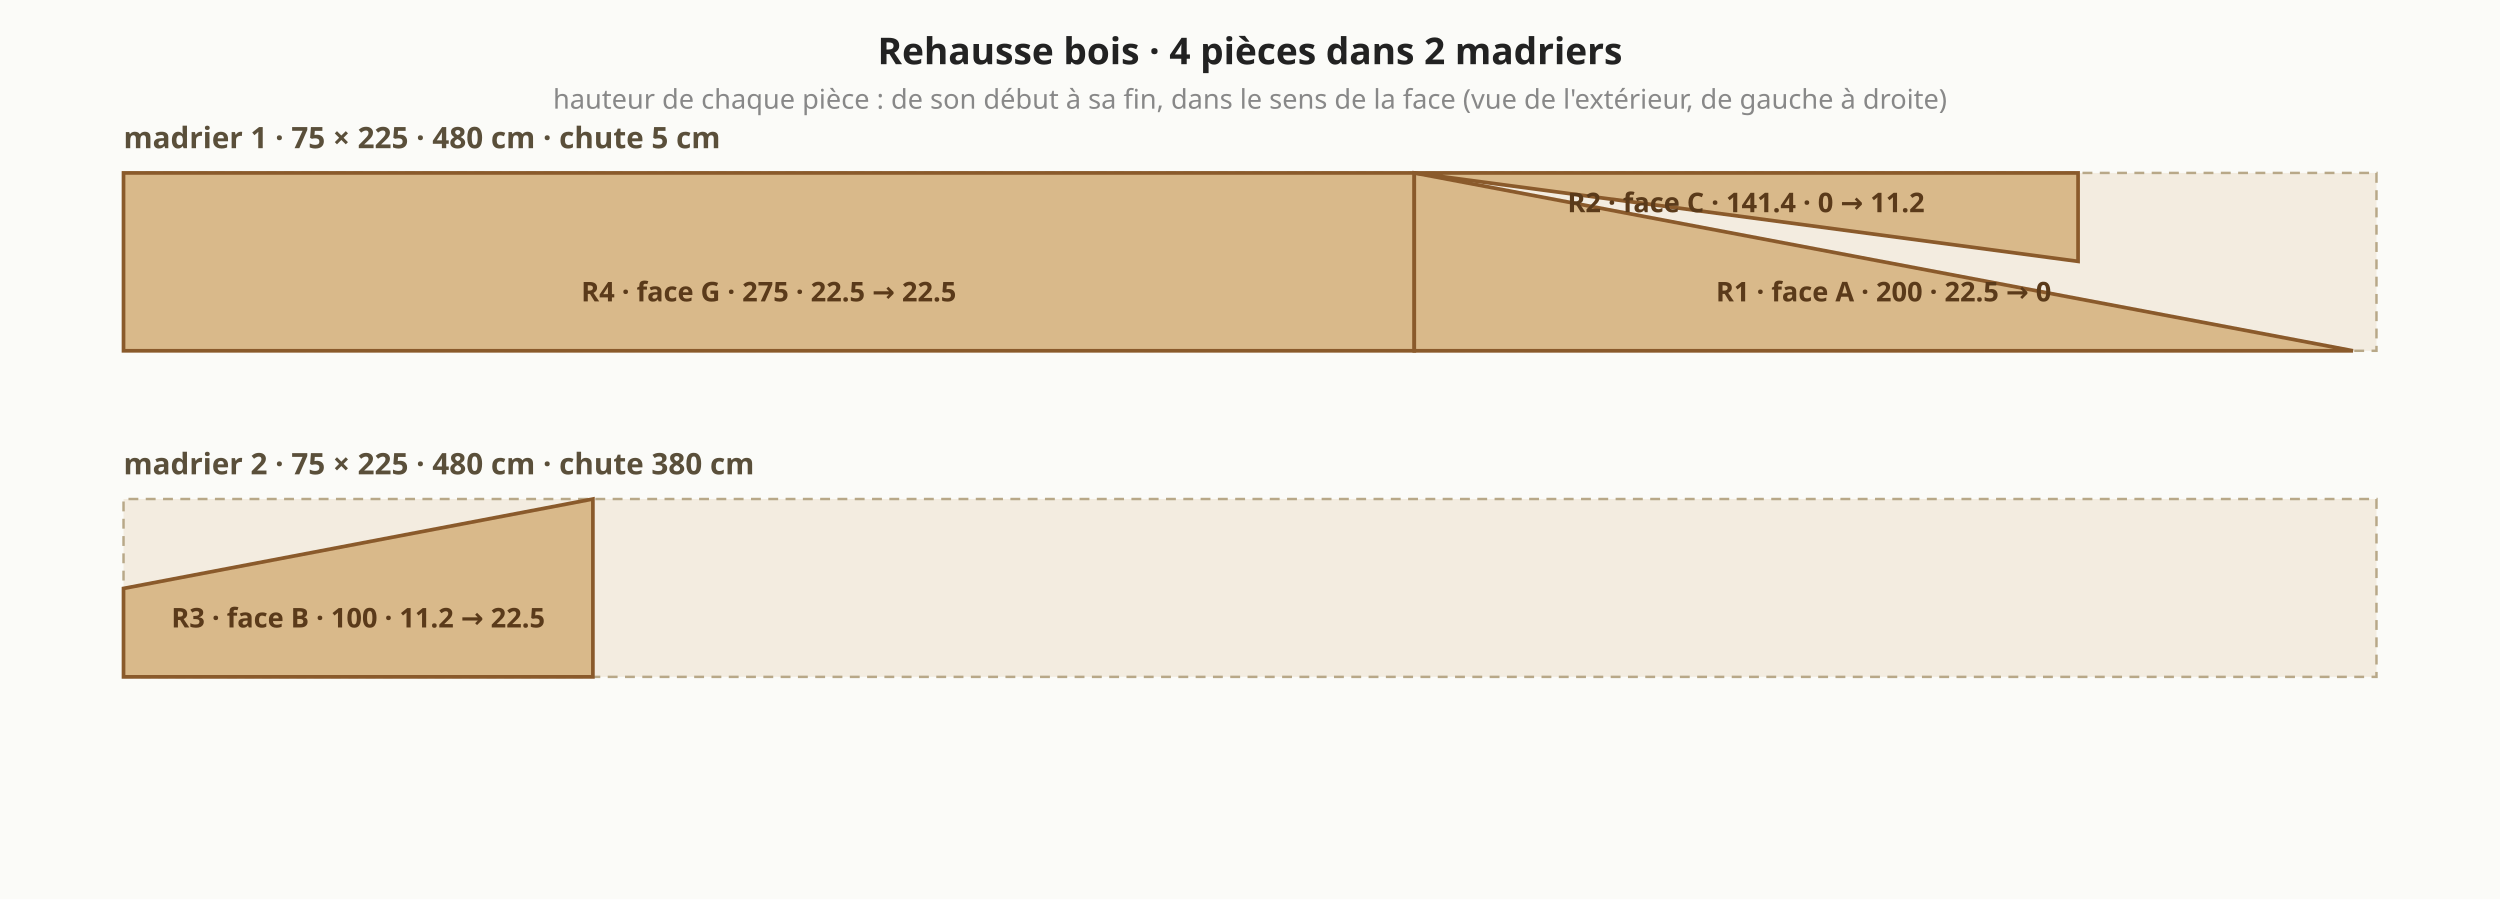
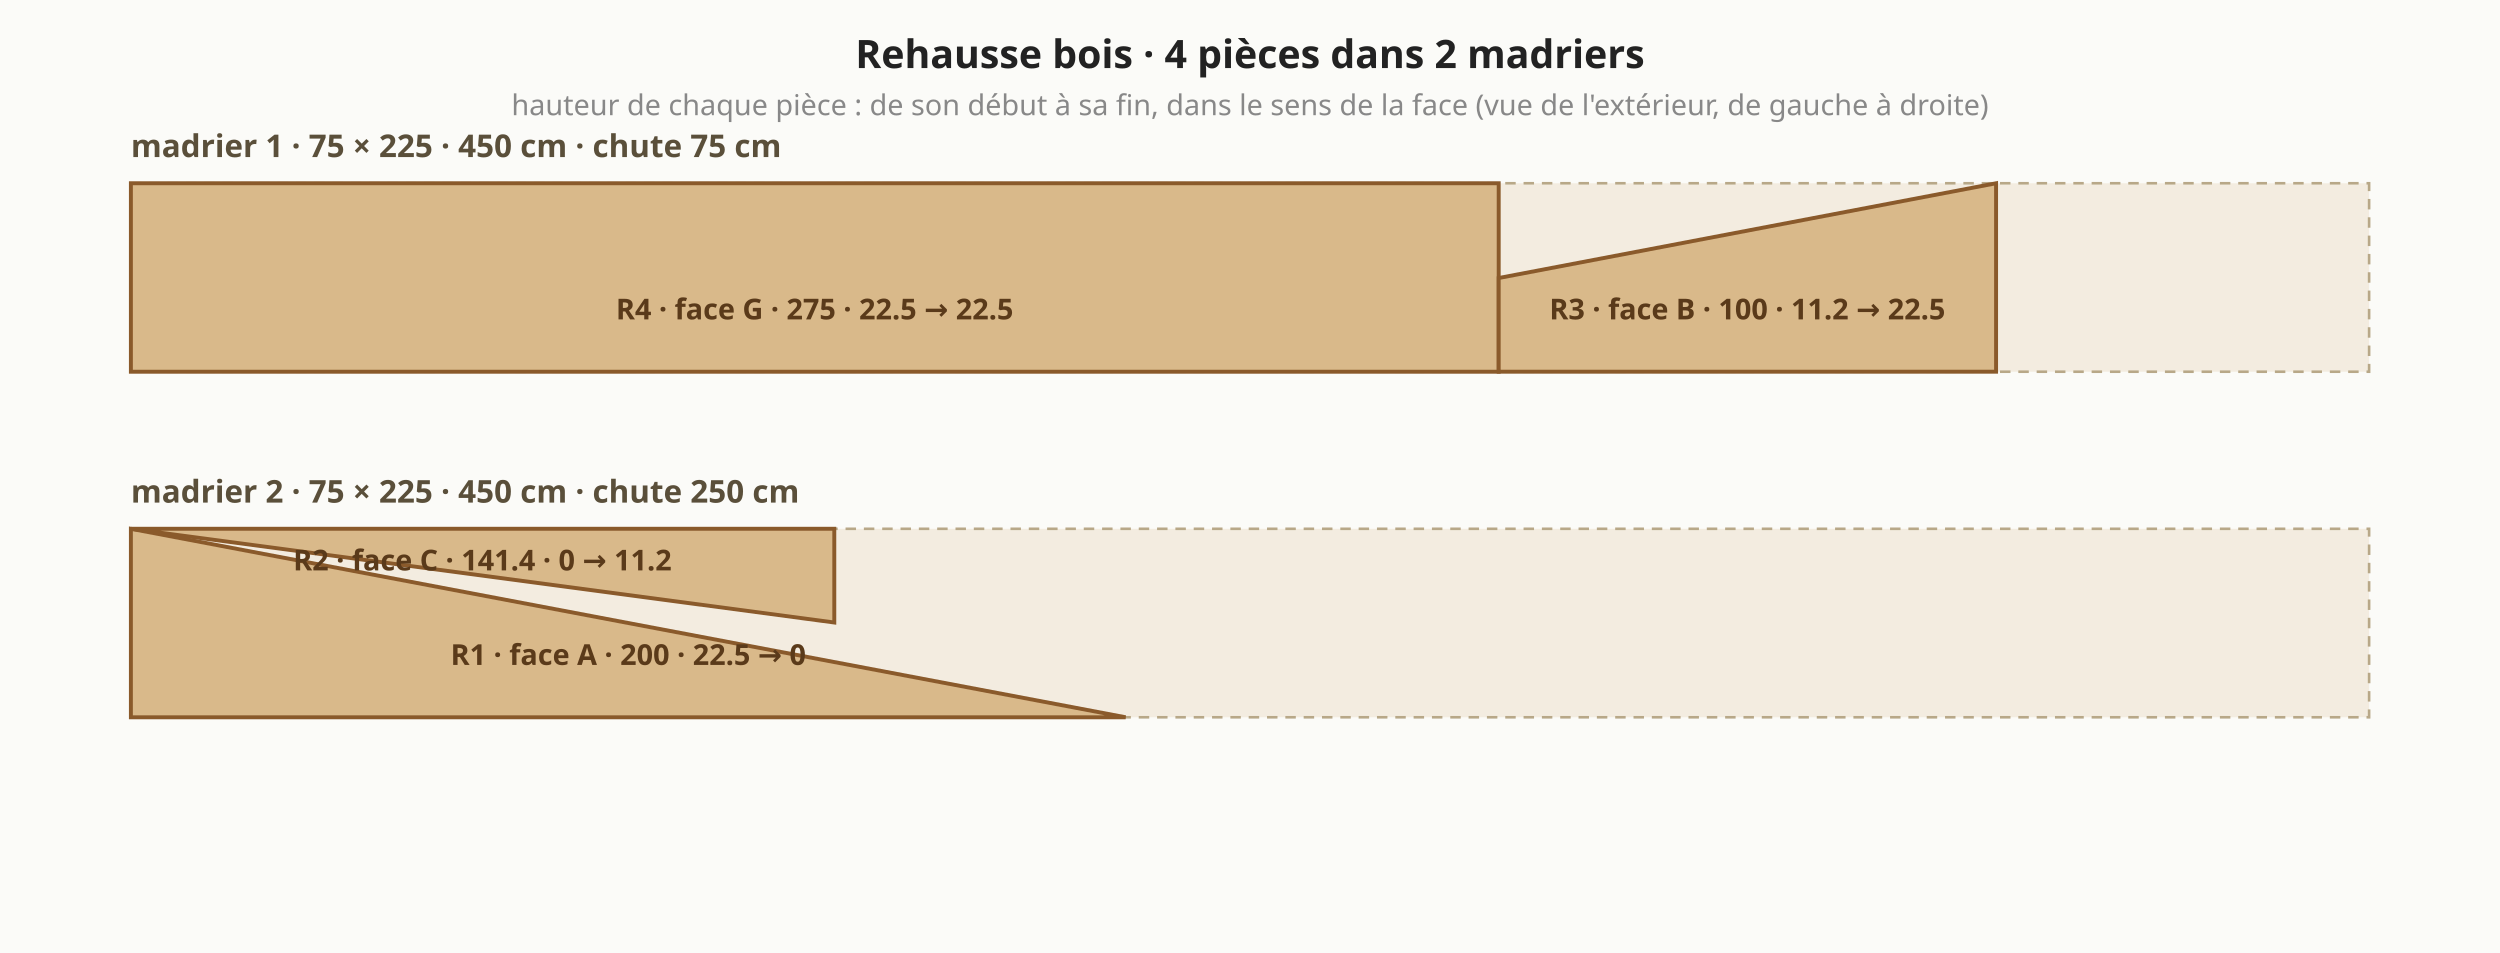
- <svg xmlns="http://www.w3.org/2000/svg" viewBox="0 0 1012 364" font-family="system-ui,sans-serif" font-size="13">
-   <rect width="1012" height="364" fill="#fbfbf8" />
-   <text x="50.0" y="60.0" text-anchor="start" fill="#5a4f3a" font-size="12" font-weight="bold">madrier 1 · 75 × 225 · 480 cm · chute 5 cm</text>
-   <polygon points="50.0,142.0 962.0,142.0 962.0,70.0 50.0,70.0" fill="#f3ece0" stroke="#b8a888" stroke-width="1" stroke-dasharray="4 3" />
+ <svg xmlns="http://www.w3.org/2000/svg" viewBox="0 0 955 364" font-family="system-ui,sans-serif" font-size="13">
+   <rect width="955" height="364" fill="#fbfbf8" />
+   <text x="50.0" y="60.0" text-anchor="start" fill="#5a4f3a" font-size="12" font-weight="bold">madrier 1 · 75 × 225 · 450 cm · chute 75 cm</text>
+   <polygon points="50.0,142.0 905.0,142.0 905.0,70.0 50.0,70.0" fill="#f3ece0" stroke="#b8a888" stroke-width="1" stroke-dasharray="4 3" />
  <polygon points="50.0,142.0 572.5,142.0 572.5,70.0 50.0,70.0" fill="#d9b98a" stroke="#8a5a2b" stroke-width="1.5" />
  <text x="311.2" y="122.0" text-anchor="middle" fill="#5a3a1a" font-size="11" font-weight="bold">R4 · face G · 275 · 22.5 → 22.5</text>
-   <polygon points="572.5,142.0 952.5,142.0 952.5,142.0 572.5,70.0" fill="#d9b98a" stroke="#8a5a2b" stroke-width="1.5" />
-   <text x="762.5" y="122.0" text-anchor="middle" fill="#5a3a1a" font-size="11" font-weight="bold">R1 · face A · 200 · 22.5 → 0</text>
-   <polygon points="572.5,70.0 841.2,70.0 841.2,105.8 572.5,70.0" fill="#d9b98a" stroke="#8a5a2b" stroke-width="1.5" />
-   <text x="706.8" y="85.9" text-anchor="middle" fill="#5a3a1a" font-size="11" font-weight="bold">R2 · face C · 141.4 · 0 → 11.2</text>
-   <text x="50.0" y="192.0" text-anchor="start" fill="#5a4f3a" font-size="12" font-weight="bold">madrier 2 · 75 × 225 · 480 cm · chute 380 cm</text>
-   <polygon points="50.0,274.0 962.0,274.0 962.0,202.0 50.0,202.0" fill="#f3ece0" stroke="#b8a888" stroke-width="1" stroke-dasharray="4 3" />
-   <polygon points="50.0,274.0 240.0,274.0 240.0,202.0 50.0,238.2" fill="#d9b98a" stroke="#8a5a2b" stroke-width="1.5" />
-   <text x="145.0" y="254.0" text-anchor="middle" fill="#5a3a1a" font-size="11" font-weight="bold">R3 · face B · 100 · 11.2 → 22.5</text>
-   <text x="506.0" y="26.0" text-anchor="middle" fill="#222" font-size="15" font-weight="bold">Rehausse bois · 4 pièces dans 2 madriers</text>
-   <text x="506.0" y="44.0" text-anchor="middle" fill="#888" font-size="11" font-weight="normal">hauteur de chaque pièce : de son début à sa fin, dans le sens de la face (vue de l'extérieur, de gauche à droite)</text>
+   <polygon points="572.5,142.0 762.5,142.0 762.5,70.0 572.5,106.2" fill="#d9b98a" stroke="#8a5a2b" stroke-width="1.5" />
+   <text x="667.5" y="122.0" text-anchor="middle" fill="#5a3a1a" font-size="11" font-weight="bold">R3 · face B · 100 · 11.2 → 22.5</text>
+   <text x="50.0" y="192.0" text-anchor="start" fill="#5a4f3a" font-size="12" font-weight="bold">madrier 2 · 75 × 225 · 450 cm · chute 250 cm</text>
+   <polygon points="50.0,274.0 905.0,274.0 905.0,202.0 50.0,202.0" fill="#f3ece0" stroke="#b8a888" stroke-width="1" stroke-dasharray="4 3" />
+   <polygon points="50.0,274.0 430.0,274.0 430.0,274.0 50.0,202.0" fill="#d9b98a" stroke="#8a5a2b" stroke-width="1.5" />
+   <text x="240.0" y="254.0" text-anchor="middle" fill="#5a3a1a" font-size="11" font-weight="bold">R1 · face A · 200 · 22.5 → 0</text>
+   <polygon points="50.0,202.0 318.7,202.0 318.7,237.8 50.0,202.0" fill="#d9b98a" stroke="#8a5a2b" stroke-width="1.5" />
+   <text x="184.3" y="217.9" text-anchor="middle" fill="#5a3a1a" font-size="11" font-weight="bold">R2 · face C · 141.4 · 0 → 11.2</text>
+   <text x="477.5" y="26.0" text-anchor="middle" fill="#222" font-size="15" font-weight="bold">Rehausse bois · 4 pièces dans 2 madriers</text>
+   <text x="477.5" y="44.0" text-anchor="middle" fill="#888" font-size="11" font-weight="normal">hauteur de chaque pièce : de son début à sa fin, dans le sens de la face (vue de l'extérieur, de gauche à droite)</text>
</svg>
